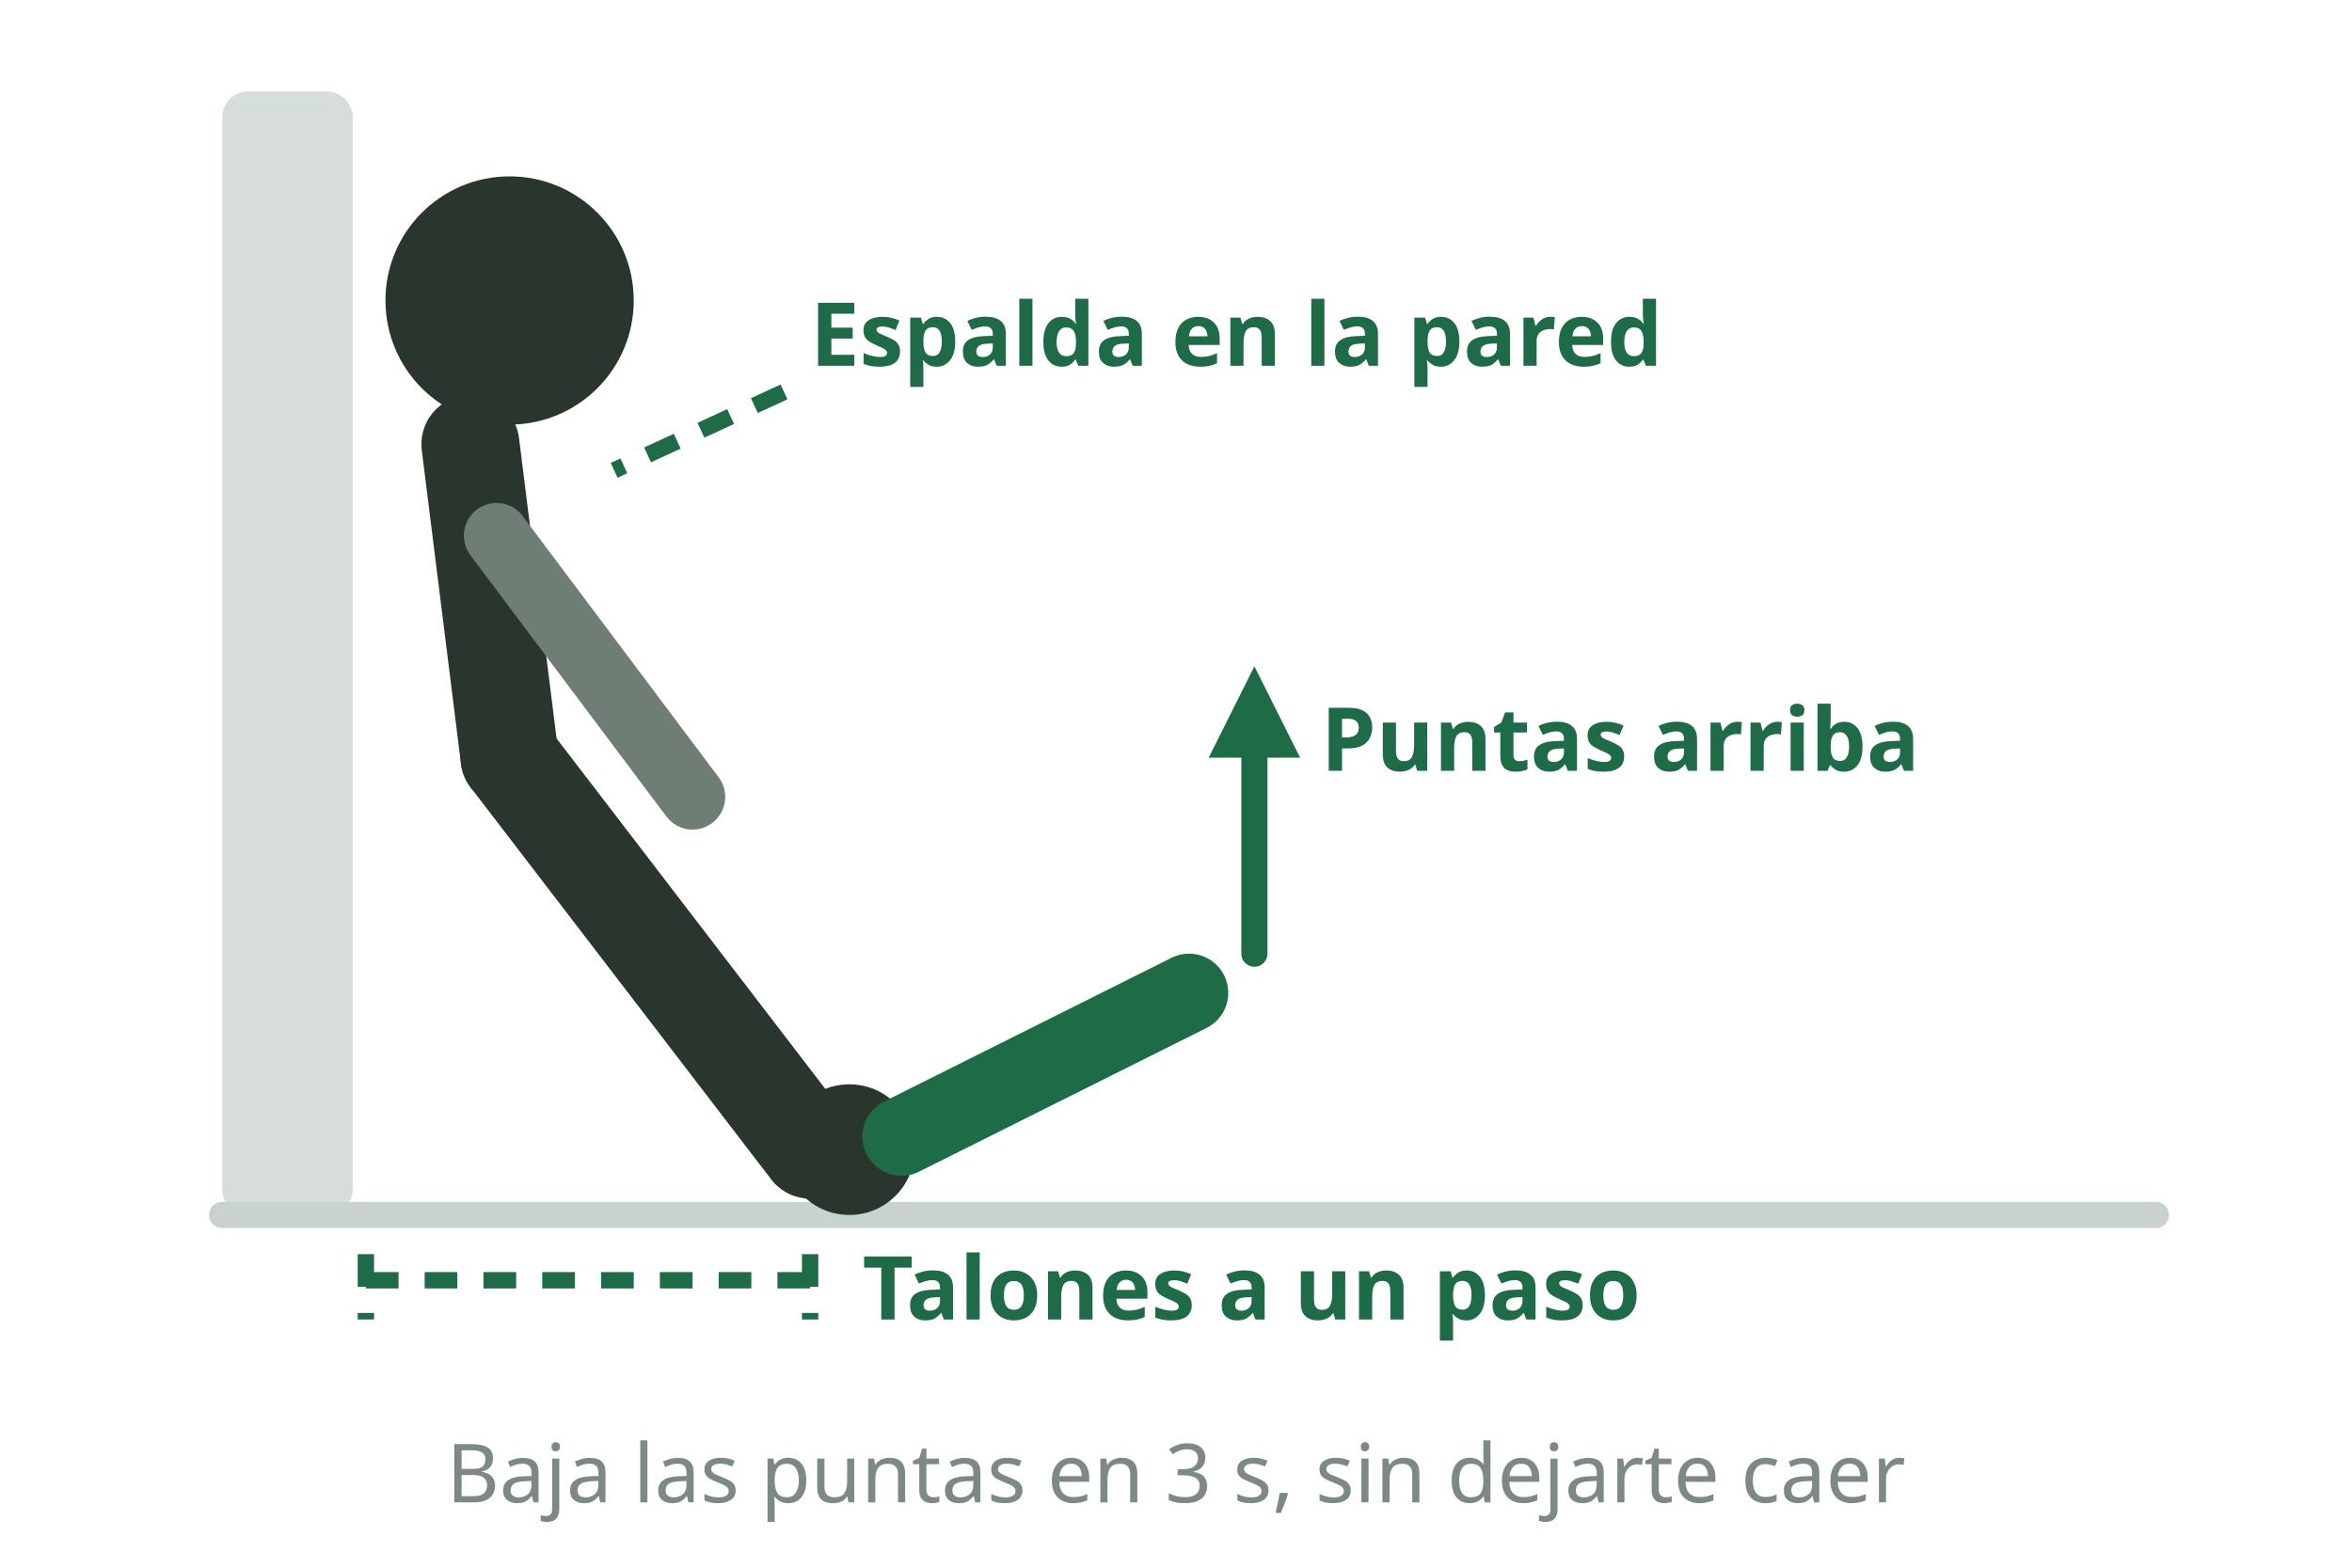
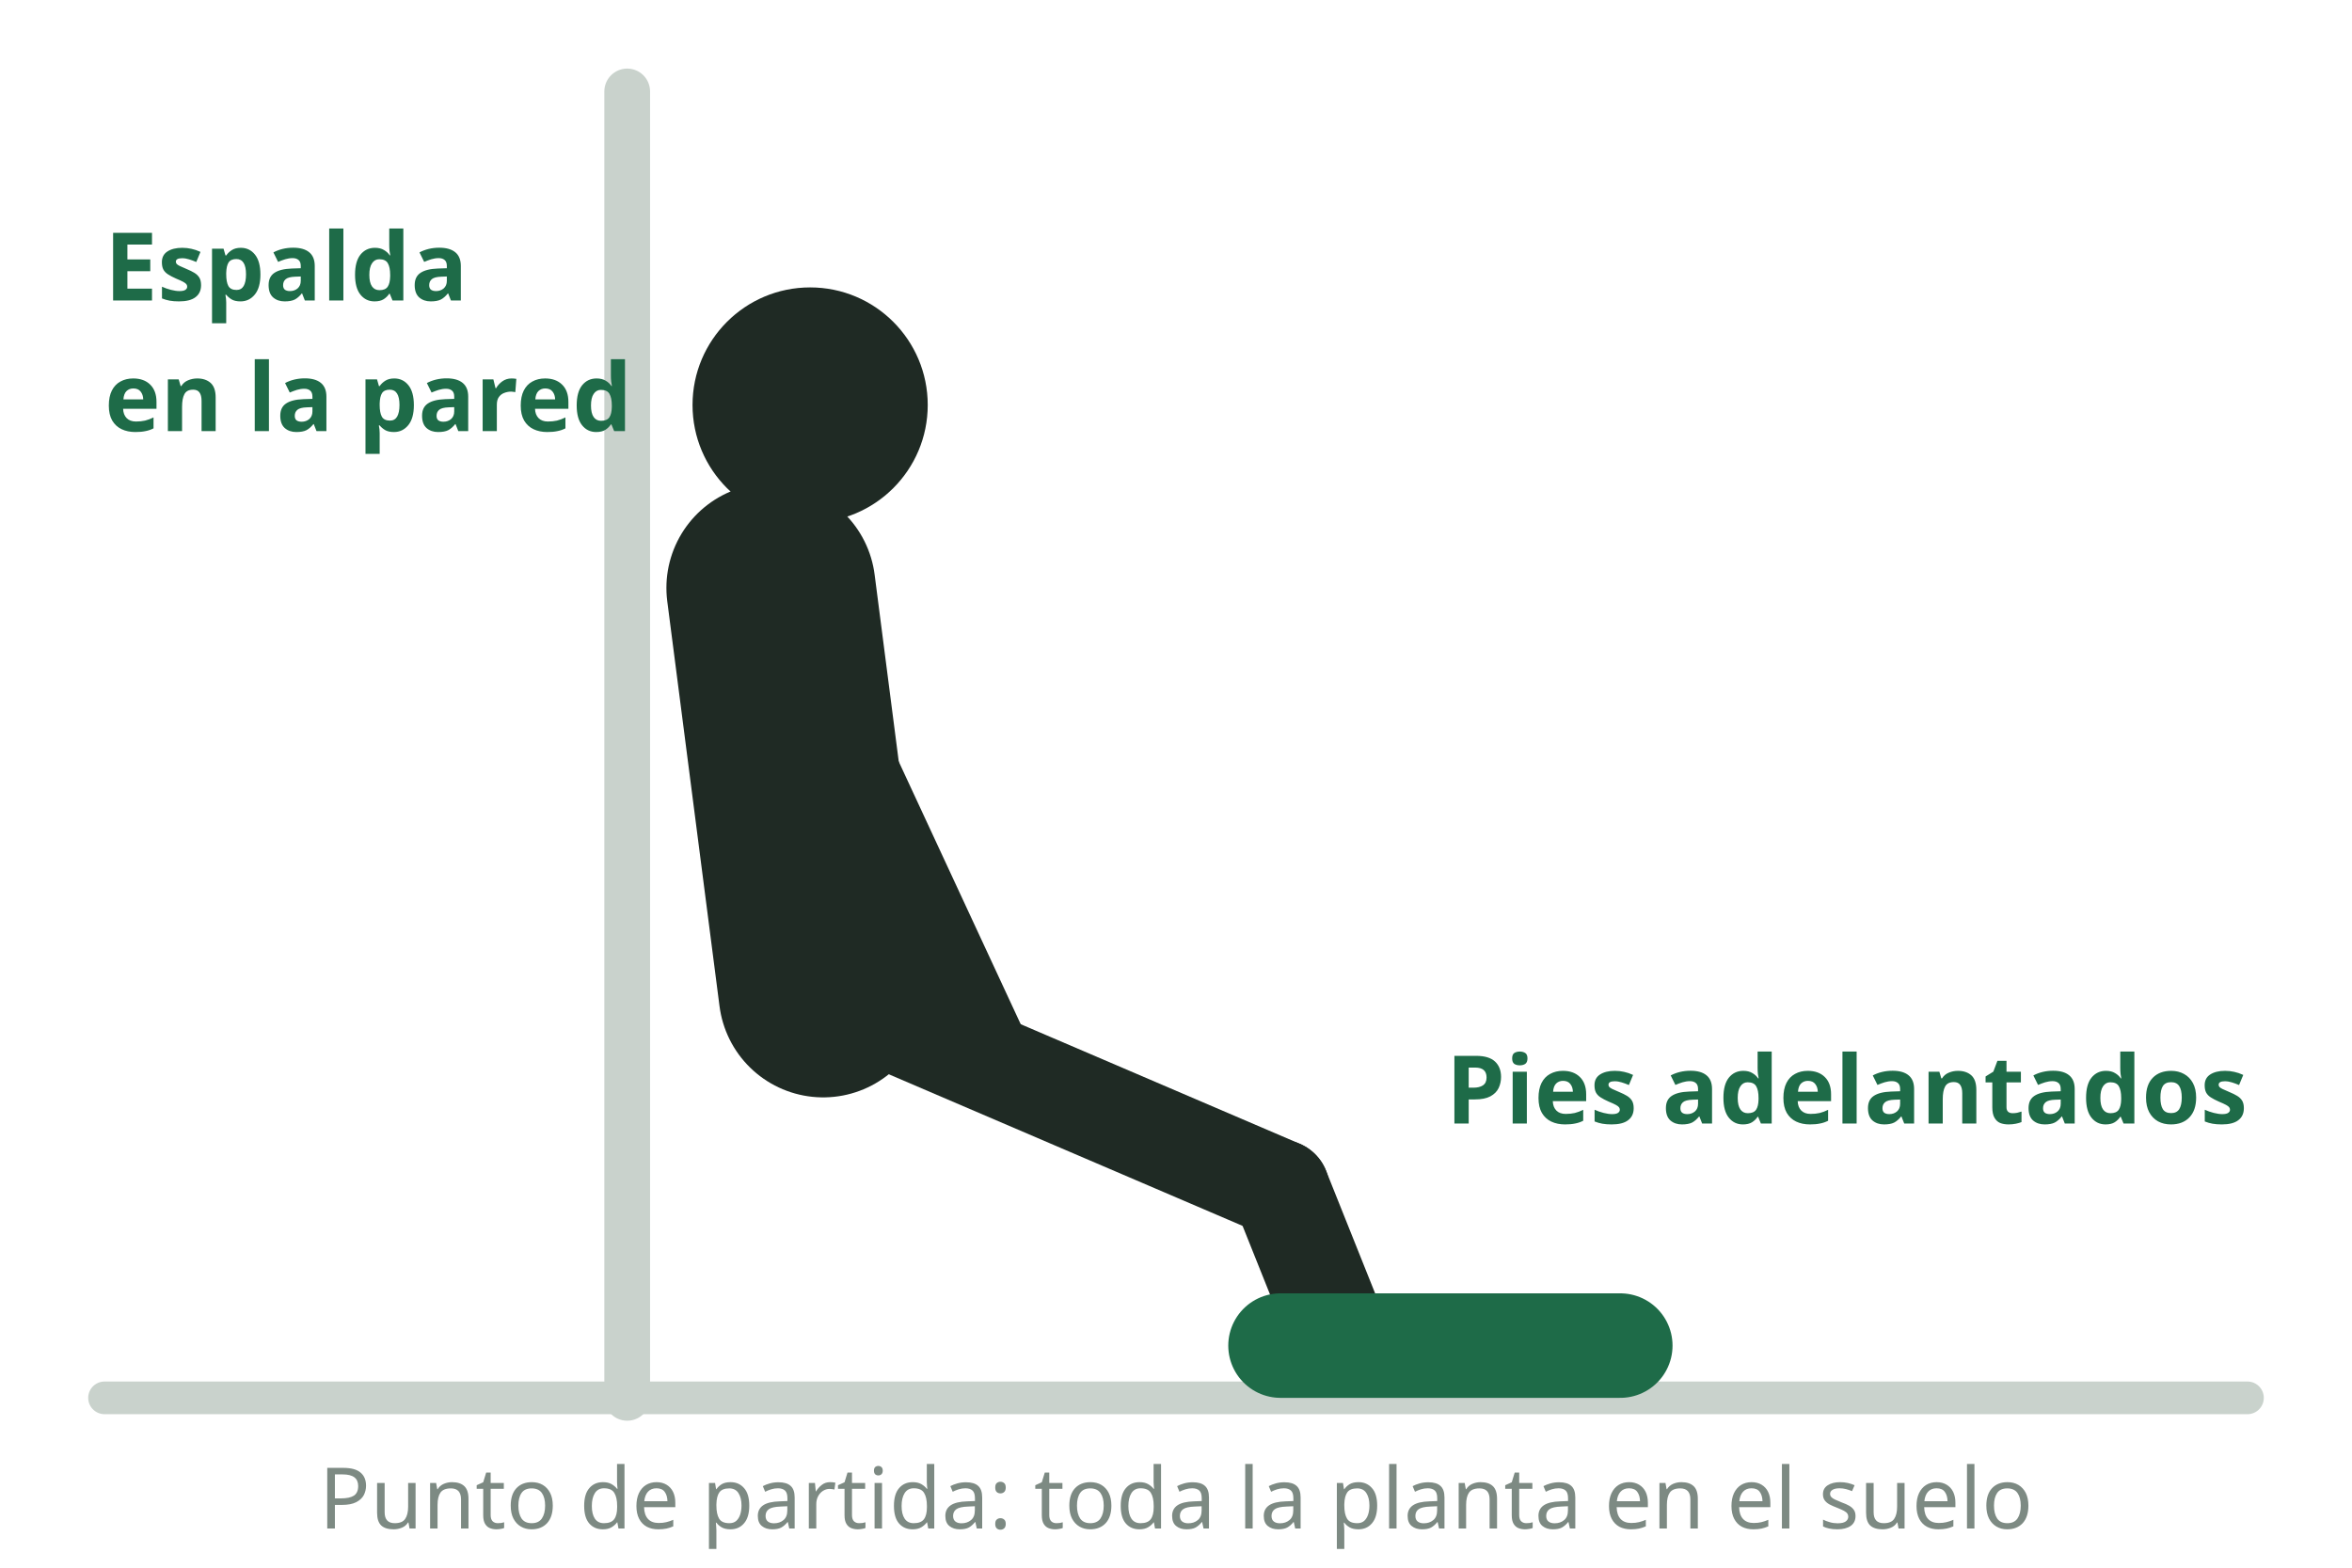
- <svg xmlns="http://www.w3.org/2000/svg" viewBox="0 0 360 240" width="360" height="240" role="img" aria-label="Elevacion de puntas apoyado en la pared: espalda en la pared y puntas arriba">
+ <svg xmlns="http://www.w3.org/2000/svg" viewBox="0 0 360 240" width="360" height="240" role="img" aria-label="Espalda en la pared y pies adelantados, puntas abajo">
  <style>
-     .pared { fill: #d7ded9 }
-     .suelo { stroke: #c9d2cc; stroke-width: 4; stroke-linecap: round }
-     .cuerpo { stroke: #2a352e; stroke-width: 15; stroke-linecap: round; fill: none }
-     .brazo { stroke: #6f7d75; stroke-width: 10; stroke-linecap: round; fill: none }
-     .cabeza { fill: #2a352e }
-     .hueso { fill: #2a352e }
-     .pie { stroke: #1E6B48; stroke-width: 12; stroke-linecap: round; fill: none }
-     .flecha { stroke: #1E6B48; stroke-width: 4; fill: none; stroke-linecap: round }
-     .rot { fill: #1E6B48 }
-     .guia { stroke: #1E6B48; stroke-width: 2.5; stroke-dasharray: 5 4; fill: none }
-     .izq { font: 600 13.5px system-ui, sans-serif; fill: #1E6B48; text-anchor: start }
-     .medio { font: 600 13.5px system-ui, sans-serif; fill: #1E6B48; text-anchor: middle }
-     .nota { font: 400 12.5px system-ui, sans-serif; fill: #7d8a83; text-anchor: middle }
+     .izq { font: 700 14.5px system-ui, sans-serif; fill: #1E6B48; text-anchor: start }
+     .der { font: 700 14.5px system-ui, sans-serif; fill: #1E6B48; text-anchor: end }
+     .cen { font: 700 14.5px system-ui, sans-serif; fill: #1E6B48; text-anchor: middle }
+     .mal { font: 700 14.5px system-ui, sans-serif; fill: #c4634f; text-anchor: middle }
+     .pie { font: 400 13px system-ui, sans-serif; fill: #7d8a83; text-anchor: middle }
  </style>
-   <rect class="pared" x="34" y="14" width="20" height="172" rx="4" />
-   <line class="suelo" x1="34" y1="186" x2="330" y2="186" />
-   <circle class="cabeza" cx="78" cy="46" r="19" />
-   <path class="cuerpo" d="M72 68 L78 116" />
-   <path class="brazo" d="M76 82 L106 122" />
-   <path class="cuerpo" d="M78 116 L124 176" />
-   <circle class="hueso" cx="130" cy="176" r="10" />
-   <path class="pie" d="M138 174 L182 152" />
-   <path class="flecha" d="M192 146 V112" />
-   <path class="rot" d="M192 102 l7 14 h-14 z" />
-   <text class="medio" x="248" y="118">Puntas arriba</text>
-   <path class="guia" d="M120 60 L94 72" />
-   <text class="izq" x="124" y="56">Espalda en la pared</text>
-   <path class="guia" d="M56 196 H124 M56 192 V202 M124 192 V202" />
-   <text class="izq" x="132" y="202">Talones a un paso</text>
-   <text class="nota" x="180" y="230">Baja las puntas en 3 s, sin dejarte caer</text>
+   <line x1="16" y1="214" x2="344" y2="214" stroke="#c9d2cc" stroke-width="5" stroke-linecap="round" />
+   <line x1="96" y1="14" x2="96" y2="214" stroke="#c9d2cc" stroke-width="7" stroke-linecap="round" />
+   <circle cx="124" cy="62" r="18" fill="#1f2a24" />
+   <path d="M118 90 L126 152" stroke="#1f2a24" stroke-width="32" stroke-linecap="round" stroke-linejoin="round" fill="none" />
+   <path d="M126 152 L196 182" stroke="#1f2a24" stroke-width="15" stroke-linecap="round" stroke-linejoin="round" fill="none" />
+   <path d="M196 182 L204 202" stroke="#1f2a24" stroke-width="15" stroke-linecap="round" stroke-linejoin="round" fill="none" />
+   <path d="M196 206 L248 206" stroke="#1E6B48" stroke-width="16" stroke-linecap="round" fill="none" />
+   <path d="M124 104 L150 160" stroke="#1f2a24" stroke-width="14" stroke-linecap="round" stroke-linejoin="round" fill="none" />
+   <text class="izq" x="16" y="46">Espalda</text>
+   <text class="izq" x="16" y="66">en la pared</text>
+   <text class="der" x="344" y="172">Pies adelantados</text>
+   <text class="pie" x="180" y="234">Punto de partida: toda la planta en el suelo</text>
</svg>
